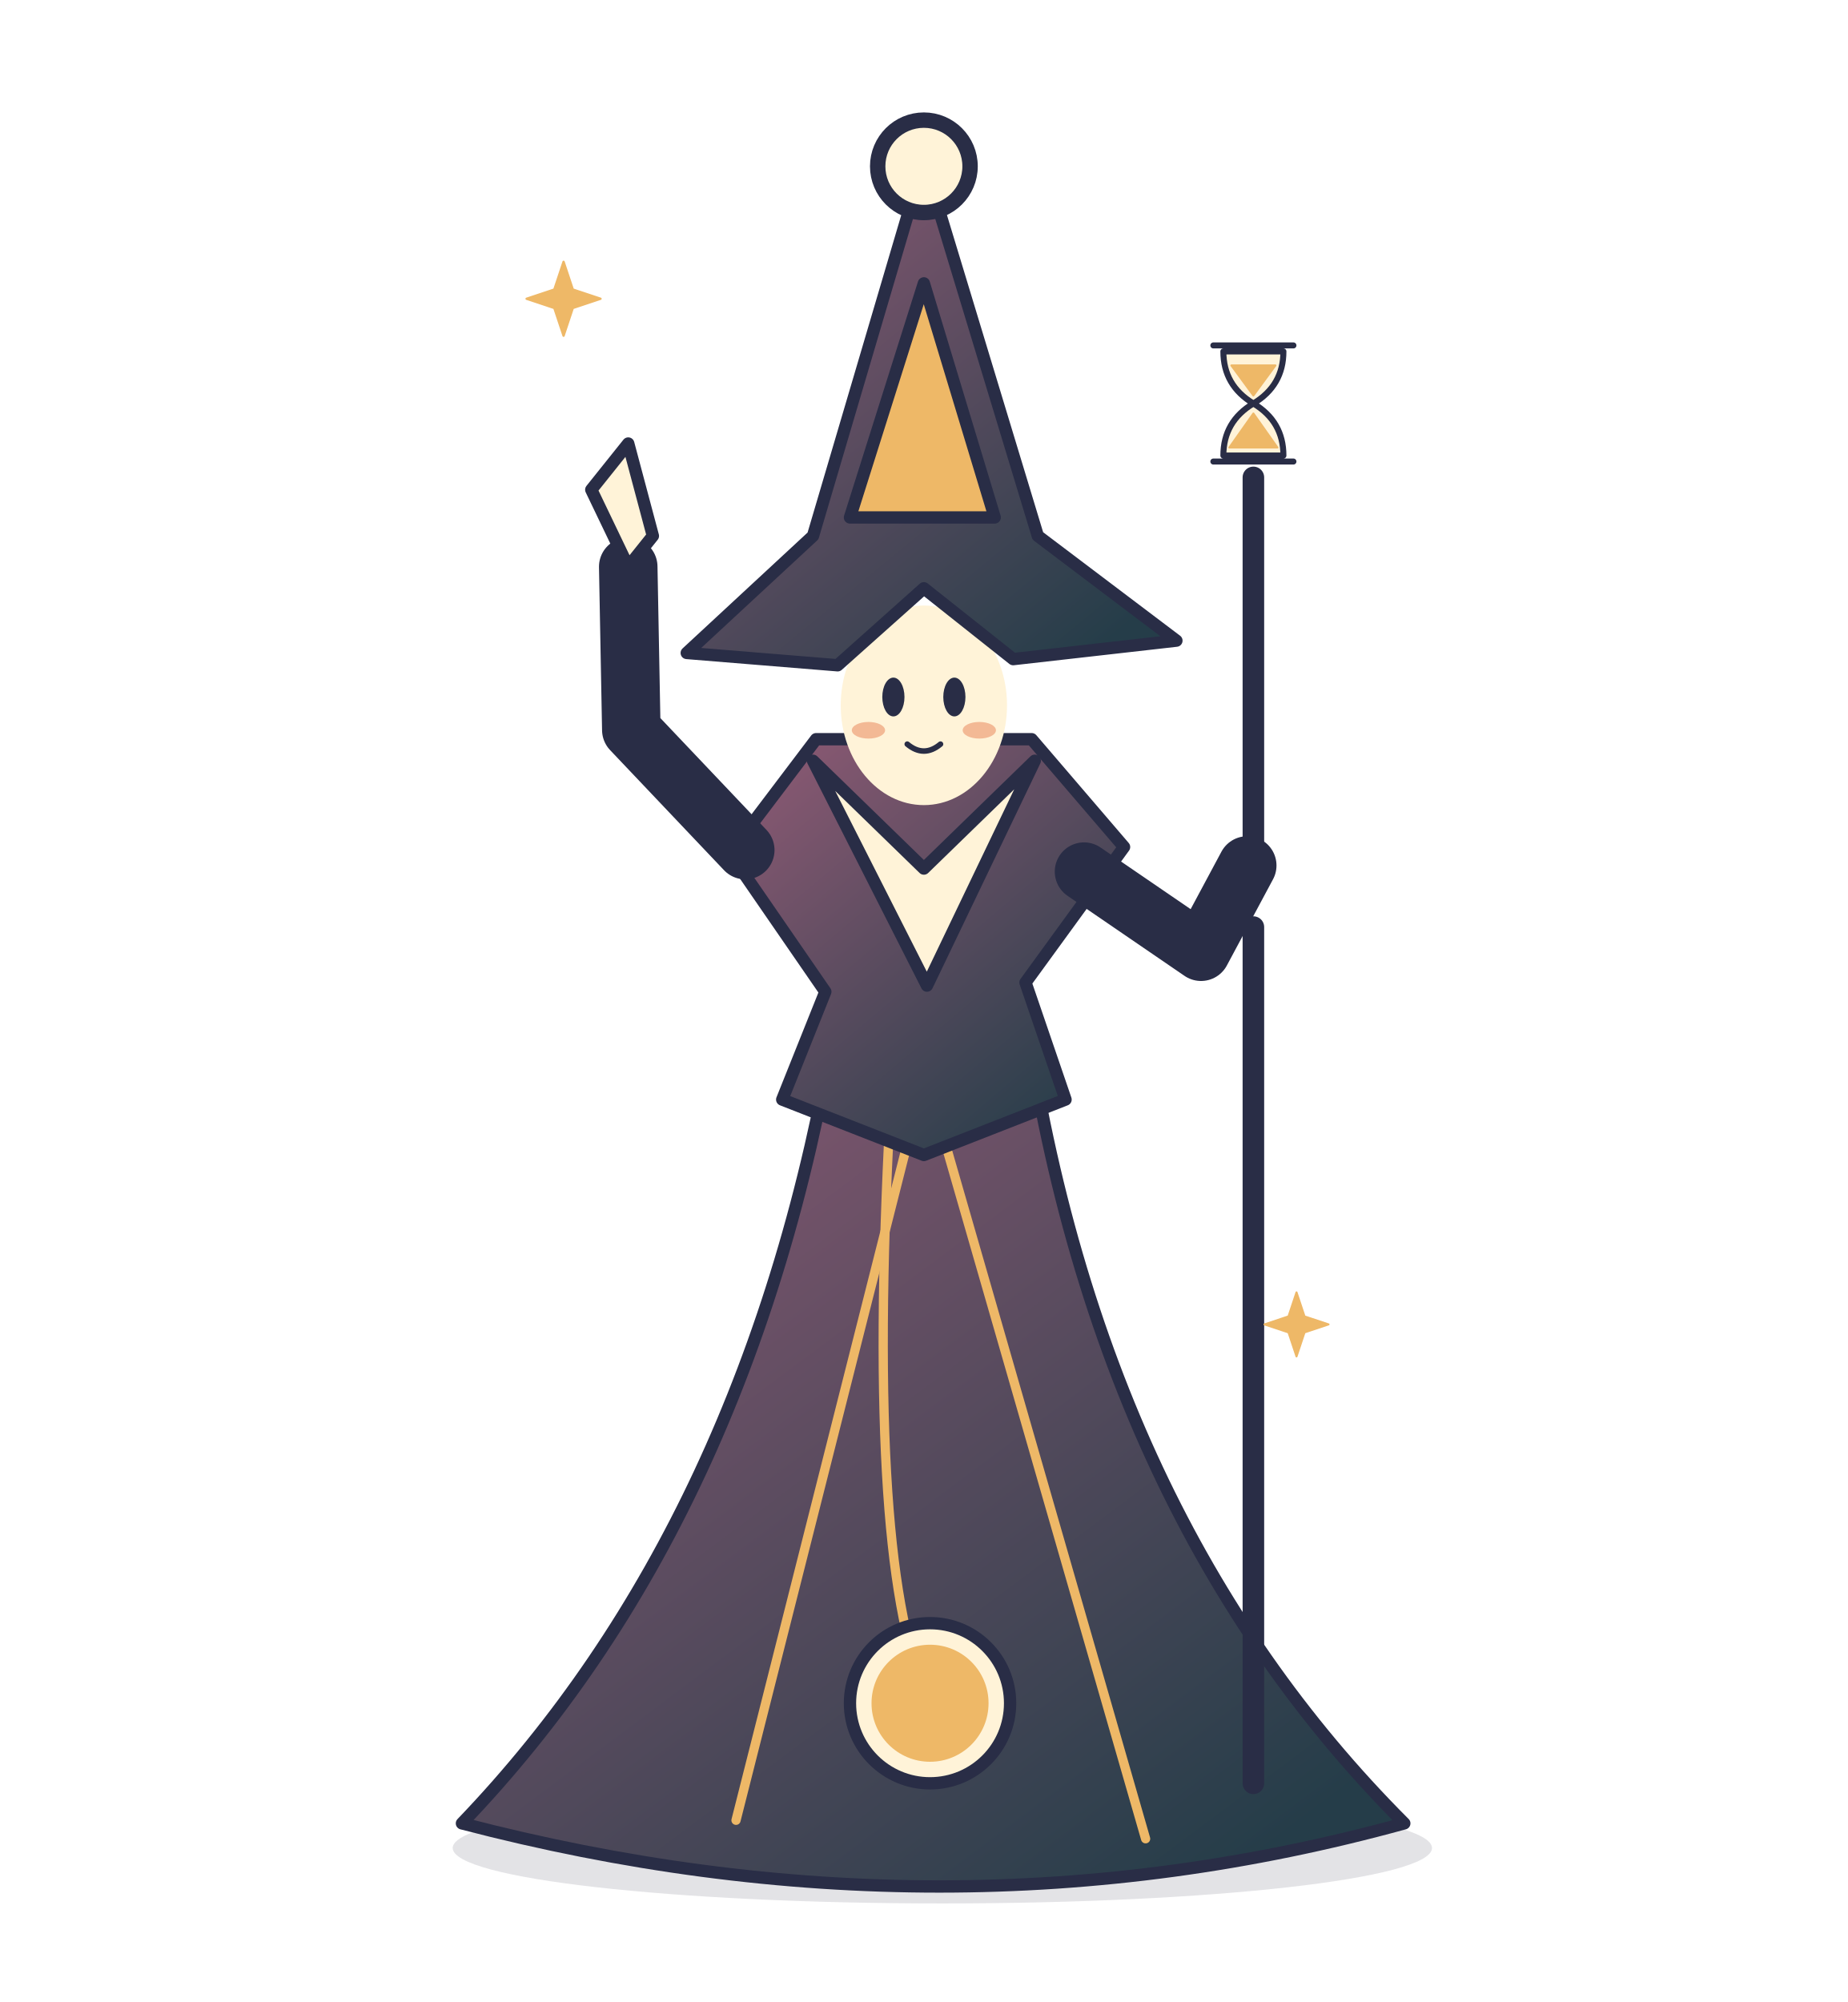
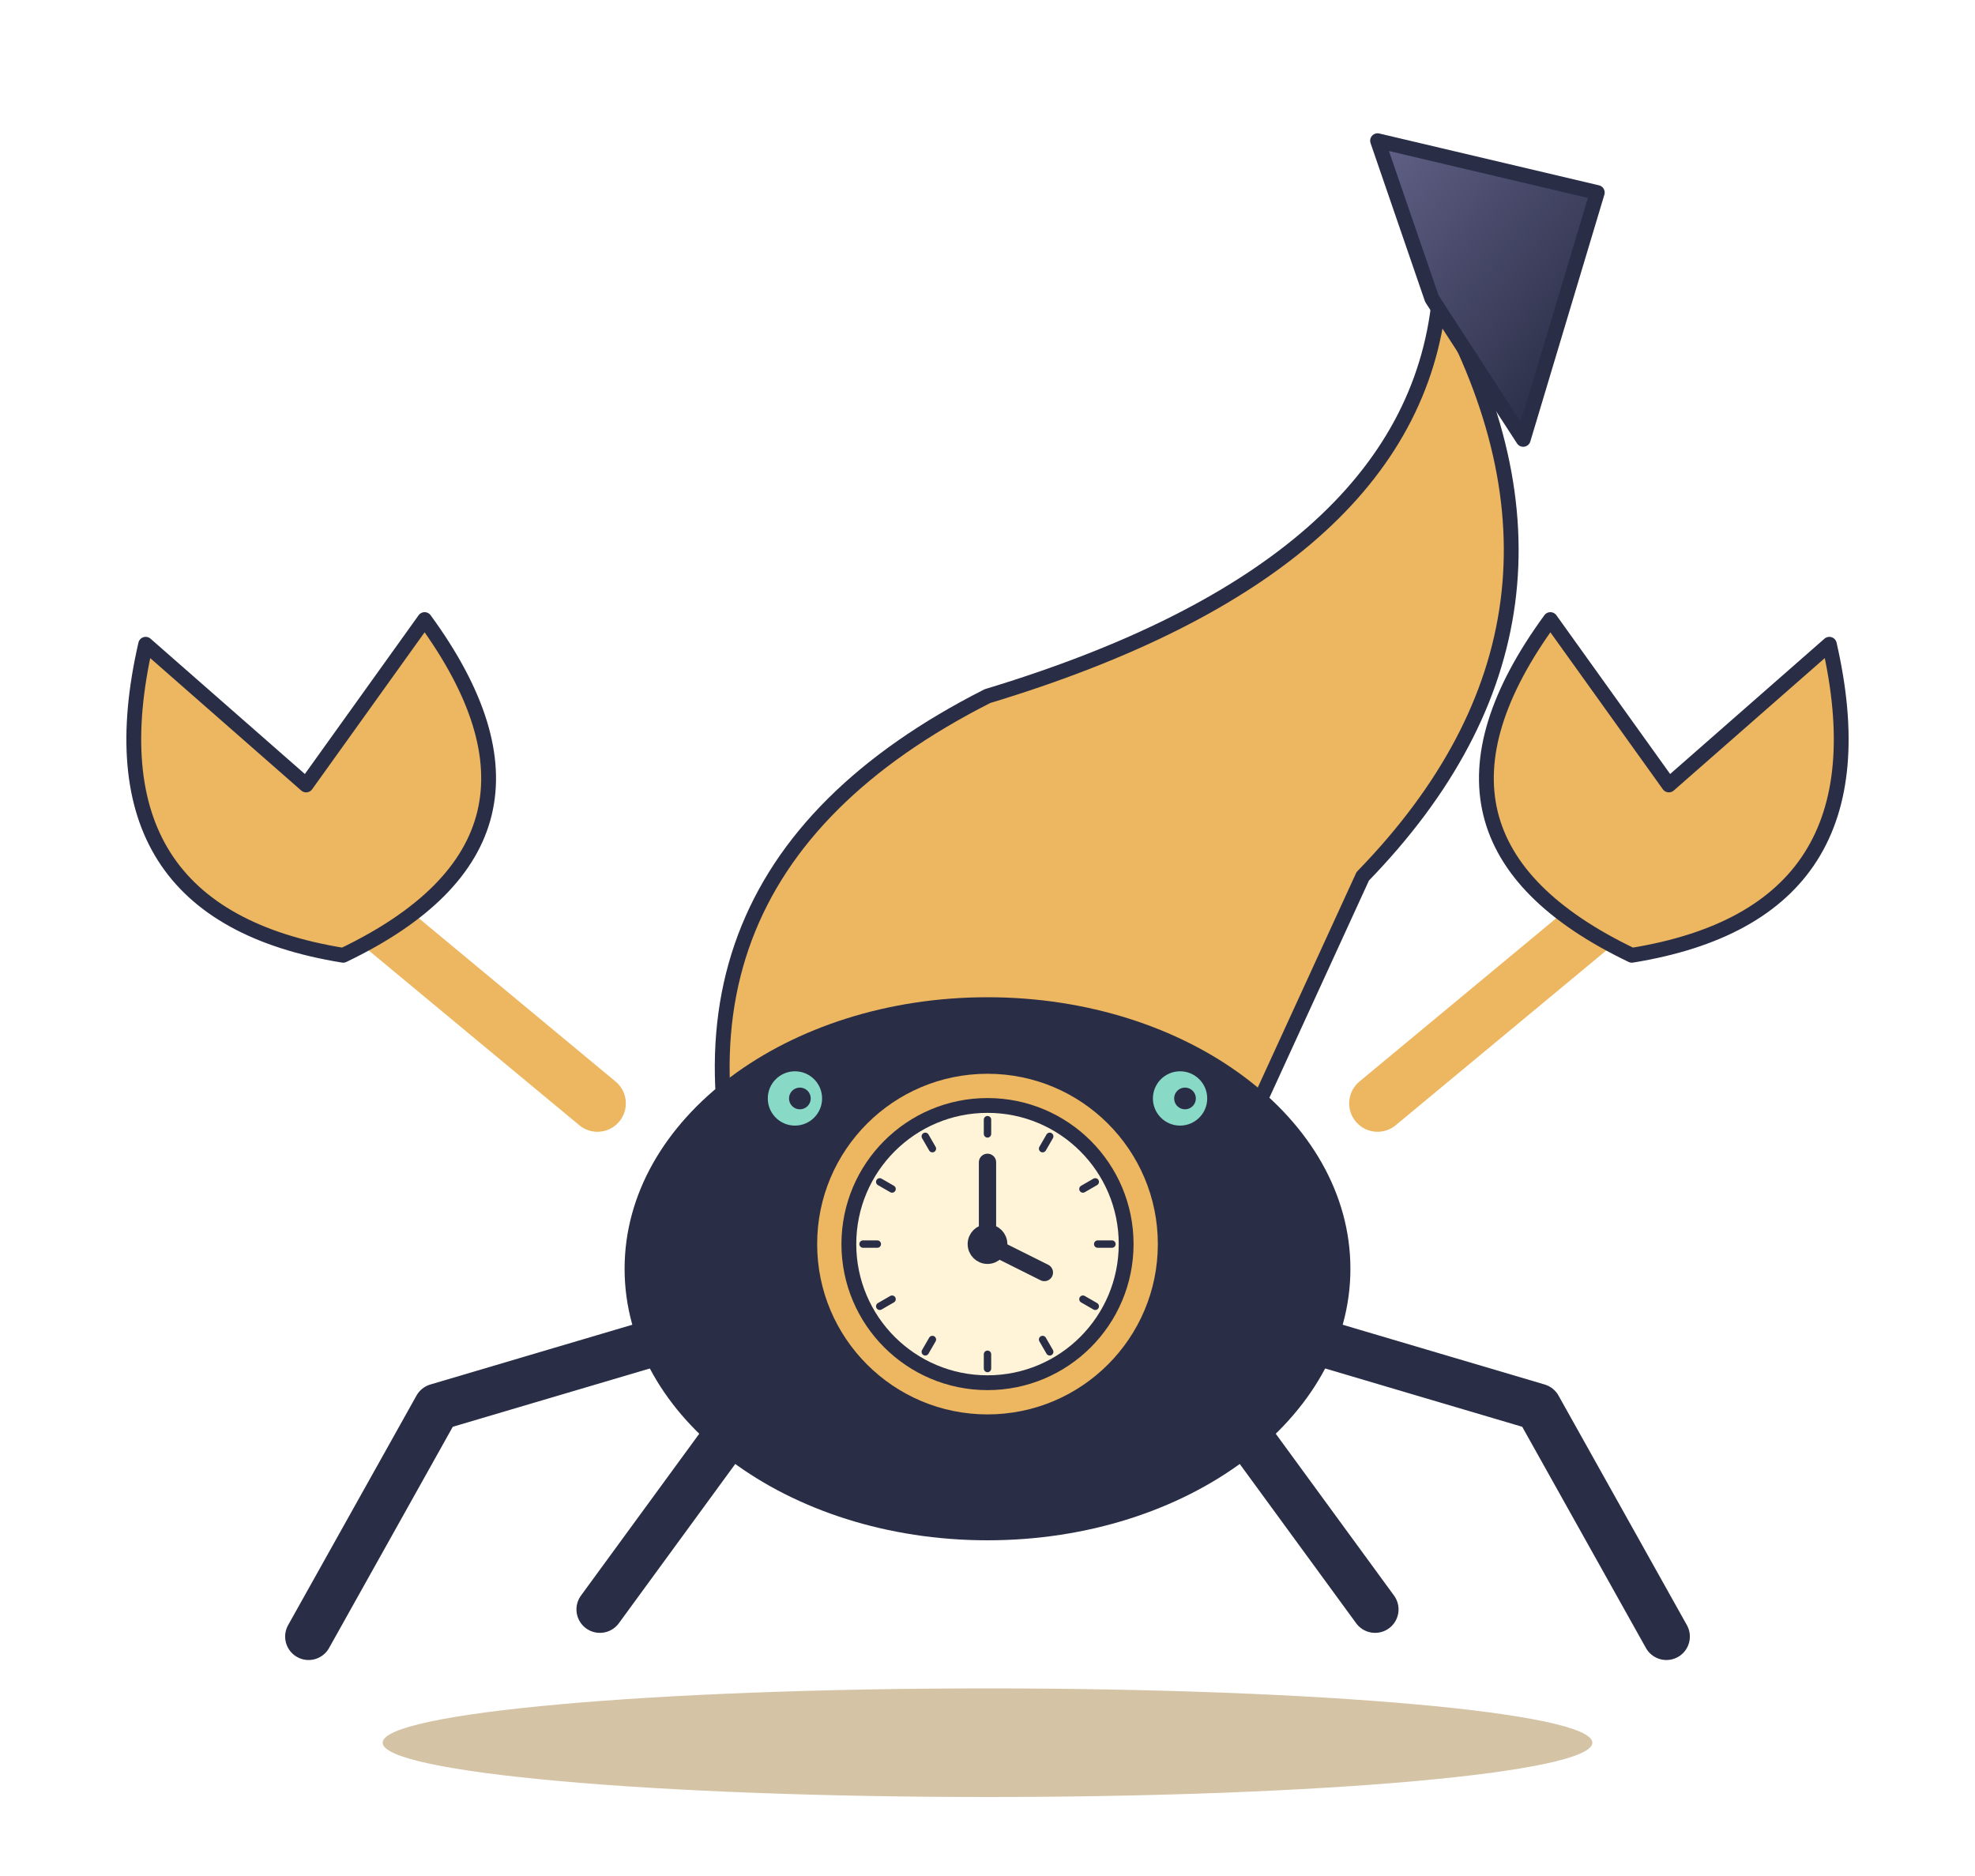
- <svg xmlns="http://www.w3.org/2000/svg" width="600" height="650" viewBox="0 0 600 650">
+ <svg xmlns="http://www.w3.org/2000/svg" width="800" height="760" viewBox="0 0 800 760">
  <defs>
-     <linearGradient id="gold" x2=".2" y2="1">
-       <stop stop-color="#ffe9a1" />
-       <stop offset="1" stop-color="#e8a344" />
+     <linearGradient id="coat" x2=".9" y2="1">
+       <stop stop-color="#626188" />
+       <stop offset="1" stop-color="#24283f" />
    </linearGradient>
-     <linearGradient id="coat" x2=".8" y2="1">
-       <stop stop-color="#925b76" />
-       <stop offset="1" stop-color="#253d49" />
+     <linearGradient id="gold" x2=".5" y2="1">
+       <stop stop-color="#fff0b5" />
+       <stop offset="1" stop-color="#d59b46" />
    </linearGradient>
-     <linearGradient id="mint" x2="0" y2="1">
-       <stop stop-color="#a4f2dc" />
-       <stop offset="1" stop-color="#4cafaa" />
-     </linearGradient>
-     <radialGradient id="glow">
-       <stop stop-color="#fff8da" />
-       <stop offset="1" stop-color="#f3e4c9" />
-     </radialGradient>
  </defs>
-   <ellipse cx="306" cy="600" rx="159" ry="18" fill="#30344822" />
-   <path d="M271 333 Q244 494 150 592 Q307 633 456 592 Q357 493 333 330Z" fill="url(#coat)" stroke="#292d46" stroke-width="4" stroke-linejoin="round" stroke-linecap="round" />
-   <path d="M300 350 L239 591 M302 354 L372 597" fill="none" stroke="#eeb867" stroke-width="3" stroke-linejoin="round" stroke-linecap="round" />
-   <path d="M289 362 Q281 511 302 553" fill="none" stroke="#eeb867" stroke-width="3" stroke-linejoin="round" stroke-linecap="round" />
-   <circle cx="302" cy="553" r="26" fill="#fff3d8" stroke="#292d46" stroke-width="4" />
-   <circle cx="302" cy="553" r="19" fill="#eeb867" stroke="none" stroke-width="3" />
-   <path d="M265 240 L237 277 268 322 254 357 300 375 346 357 333 319 365 275 335 240Z" fill="url(#coat)" stroke="#292d46" stroke-width="4" stroke-linejoin="round" stroke-linecap="round" />
-   <path d="M264 247 L300 282 336 247 301 320Z" fill="#fff3d8" stroke="#292d46" stroke-width="4" stroke-linejoin="round" stroke-linecap="round" />
-   <g transform="translate(300 229) scale(0.9)">
-     <ellipse cx="0" cy="0" rx="30" ry="36" fill="#fff3d8" />
-     <ellipse cx="-11" cy="-3" rx="4" ry="7" fill="#292d46" />
-     <ellipse cx="11" cy="-3" rx="4" ry="7" fill="#292d46" />
-     <path d="M-6 14 Q0 19 6 14" fill="none" stroke="#292d46" stroke-width="2" stroke-linejoin="round" stroke-linecap="round" />
-     <ellipse cx="-20" cy="9" rx="6" ry="3" fill="#f3b995" />
-     <ellipse cx="20" cy="9" rx="6" ry="3" fill="#f3b995" />
-   </g>
-   <path d="M223 212 L264 174 300 52 337 174 382 208 329 214 300 191 272 216Z" fill="url(#coat)" stroke="#292d46" stroke-width="4" stroke-linejoin="round" stroke-linecap="round" />
-   <path d="M276 168 L300 92 323 168Z" fill="#eeb867" stroke="#292d46" stroke-width="4" stroke-linejoin="round" stroke-linecap="round" />
-   <circle cx="300" cy="54" r="15" fill="#fff3d8" stroke="#292d46" stroke-width="5" />
-   <path d="M242 276 L205 237 204 184 M352 283 L390 309 405 281" fill="none" stroke="#292d46" stroke-width="19" stroke-linejoin="round" stroke-linecap="round" />
-   <path d="M204 184 L192 159 204 144 212 174Z" fill="#fff3d8" stroke="#292d46" stroke-width="4" stroke-linejoin="round" stroke-linecap="round" />
-   <path d="M407 280 L407 155 M407 301 L407 579" fill="none" stroke="#292d46" stroke-width="7" stroke-linejoin="round" stroke-linecap="round" />
-   <g transform="translate(407 131) scale(0.65)">
-     <path d="M-20-29 H20 M-20 29 H20 M-15-26 Q-15-9 0 0 Q-15 9-15 26 H15 Q15 9 0 0 Q15-9 15-26 Z" fill="#fff3d8" stroke="#292d46" stroke-width="3" stroke-linejoin="round" stroke-linecap="round" />
-     <path d="M-11-19 H11 L0-4 Z M0 5 L-12 22 H12 Z" fill="#eeb867" stroke="#eeb867" stroke-width="1" stroke-linejoin="round" stroke-linecap="round" />
-   </g>
-   <g transform="translate(183 97) scale(0.75)">
-     <path d="M0-16 L4-4 16 0 4 4 0 16-4 4-16 0-4-4Z" fill="#eeb867" stroke="#eeb867" stroke-width="1" stroke-linejoin="round" stroke-linecap="round" />
-   </g>
-   <g transform="translate(421 430) scale(0.65)">
-     <path d="M0-16 L4-4 16 0 4 4 0 16-4 4-16 0-4-4Z" fill="#eeb867" stroke="#eeb867" stroke-width="1" stroke-linejoin="round" stroke-linecap="round" />
-   </g>
+   <ellipse cx="400" cy="706" rx="245" ry="22" fill="#d4c3a5" />
+   <path d="M311 519 Q248 359 400 282 Q572 230 583 121 Q654 250 552 355 L508 451 Z" fill="#edb660" stroke="#292d46" stroke-width="6" stroke-linejoin="round" stroke-linecap="round" />
+   <path d="M580 121 L558 57 L647 78 L617 178 Z" fill="url(#coat)" stroke="#292d46" stroke-width="6" stroke-linejoin="round" stroke-linecap="round" />
+   <path d="M242 447 L142 364 M558 447 L658 364" fill="none" stroke="#edb660" stroke-width="23" stroke-linejoin="round" stroke-linecap="round" />
+   <path d="M139 387 Q34 370 59 261 L124 318 L172 251 Q237 340 139 387 Z" fill="#edb660" stroke="#292d46" stroke-width="6" stroke-linejoin="round" stroke-linecap="round" />
+   <path d="M661 387 Q766 370 741 261 L676 318 L628 251 Q563 340 661 387 Z" fill="#edb660" stroke="#292d46" stroke-width="6" stroke-linejoin="round" stroke-linecap="round" />
+   <path d="M275 541 L177 570 L125 663 M300 574 L243 652 M525 541 L623 570 L675 663 M500 574 L557 652" fill="none" stroke="#292d46" stroke-width="19" stroke-linejoin="round" stroke-linecap="round" />
+   <ellipse cx="400" cy="514" rx="147" ry="110" fill="#292d46" />
+   <circle cx="400" cy="504" r="72" fill="#edb660" stroke="#292d46" stroke-width="6" />
+   <circle cx="400" cy="504" r="56.16" fill="#fff3d8" stroke="#292d46" stroke-width="6" />
+   <path d="M400 548.64 L400 554.4" fill="none" stroke="#292d46" stroke-width="3" stroke-linejoin="round" stroke-linecap="round" />
+   <path d="M422.32 542.659 L425.2 547.648" fill="none" stroke="#292d46" stroke-width="3" stroke-linejoin="round" stroke-linecap="round" />
+   <path d="M438.659 526.32 L443.648 529.2" fill="none" stroke="#292d46" stroke-width="3" stroke-linejoin="round" stroke-linecap="round" />
+   <path d="M444.64 504 L450.4 504" fill="none" stroke="#292d46" stroke-width="3" stroke-linejoin="round" stroke-linecap="round" />
+   <path d="M438.659 481.68 L443.648 478.8" fill="none" stroke="#292d46" stroke-width="3" stroke-linejoin="round" stroke-linecap="round" />
+   <path d="M422.32 465.341 L425.2 460.352" fill="none" stroke="#292d46" stroke-width="3" stroke-linejoin="round" stroke-linecap="round" />
+   <path d="M400 459.36 L400 453.6" fill="none" stroke="#292d46" stroke-width="3" stroke-linejoin="round" stroke-linecap="round" />
+   <path d="M377.68 465.341 L374.8 460.352" fill="none" stroke="#292d46" stroke-width="3" stroke-linejoin="round" stroke-linecap="round" />
+   <path d="M361.341 481.68 L356.352 478.8" fill="none" stroke="#292d46" stroke-width="3" stroke-linejoin="round" stroke-linecap="round" />
+   <path d="M355.36 504 L349.6 504" fill="none" stroke="#292d46" stroke-width="3" stroke-linejoin="round" stroke-linecap="round" />
+   <path d="M361.341 526.32 L356.352 529.2" fill="none" stroke="#292d46" stroke-width="3" stroke-linejoin="round" stroke-linecap="round" />
+   <path d="M377.68 542.659 L374.8 547.648" fill="none" stroke="#292d46" stroke-width="3" stroke-linejoin="round" stroke-linecap="round" />
+   <path d="M400 470.88 V504 L423.04 515.52" fill="none" stroke="#292d46" stroke-width="7" stroke-linejoin="round" stroke-linecap="round" />
+   <circle cx="400" cy="504" r="5.04" fill="#292d46" stroke="#292d46" stroke-width="6" />
+   <circle cx="322" cy="445" r="13" fill="#88d9c6" stroke="#292d46" stroke-width="4" />
+   <circle cx="324" cy="445" r="3.9" fill="#292d46" stroke="#292d46" stroke-width="1" />
+   <circle cx="478" cy="445" r="13" fill="#88d9c6" stroke="#292d46" stroke-width="4" />
+   <circle cx="480" cy="445" r="3.9" fill="#292d46" stroke="#292d46" stroke-width="1" />
</svg>
